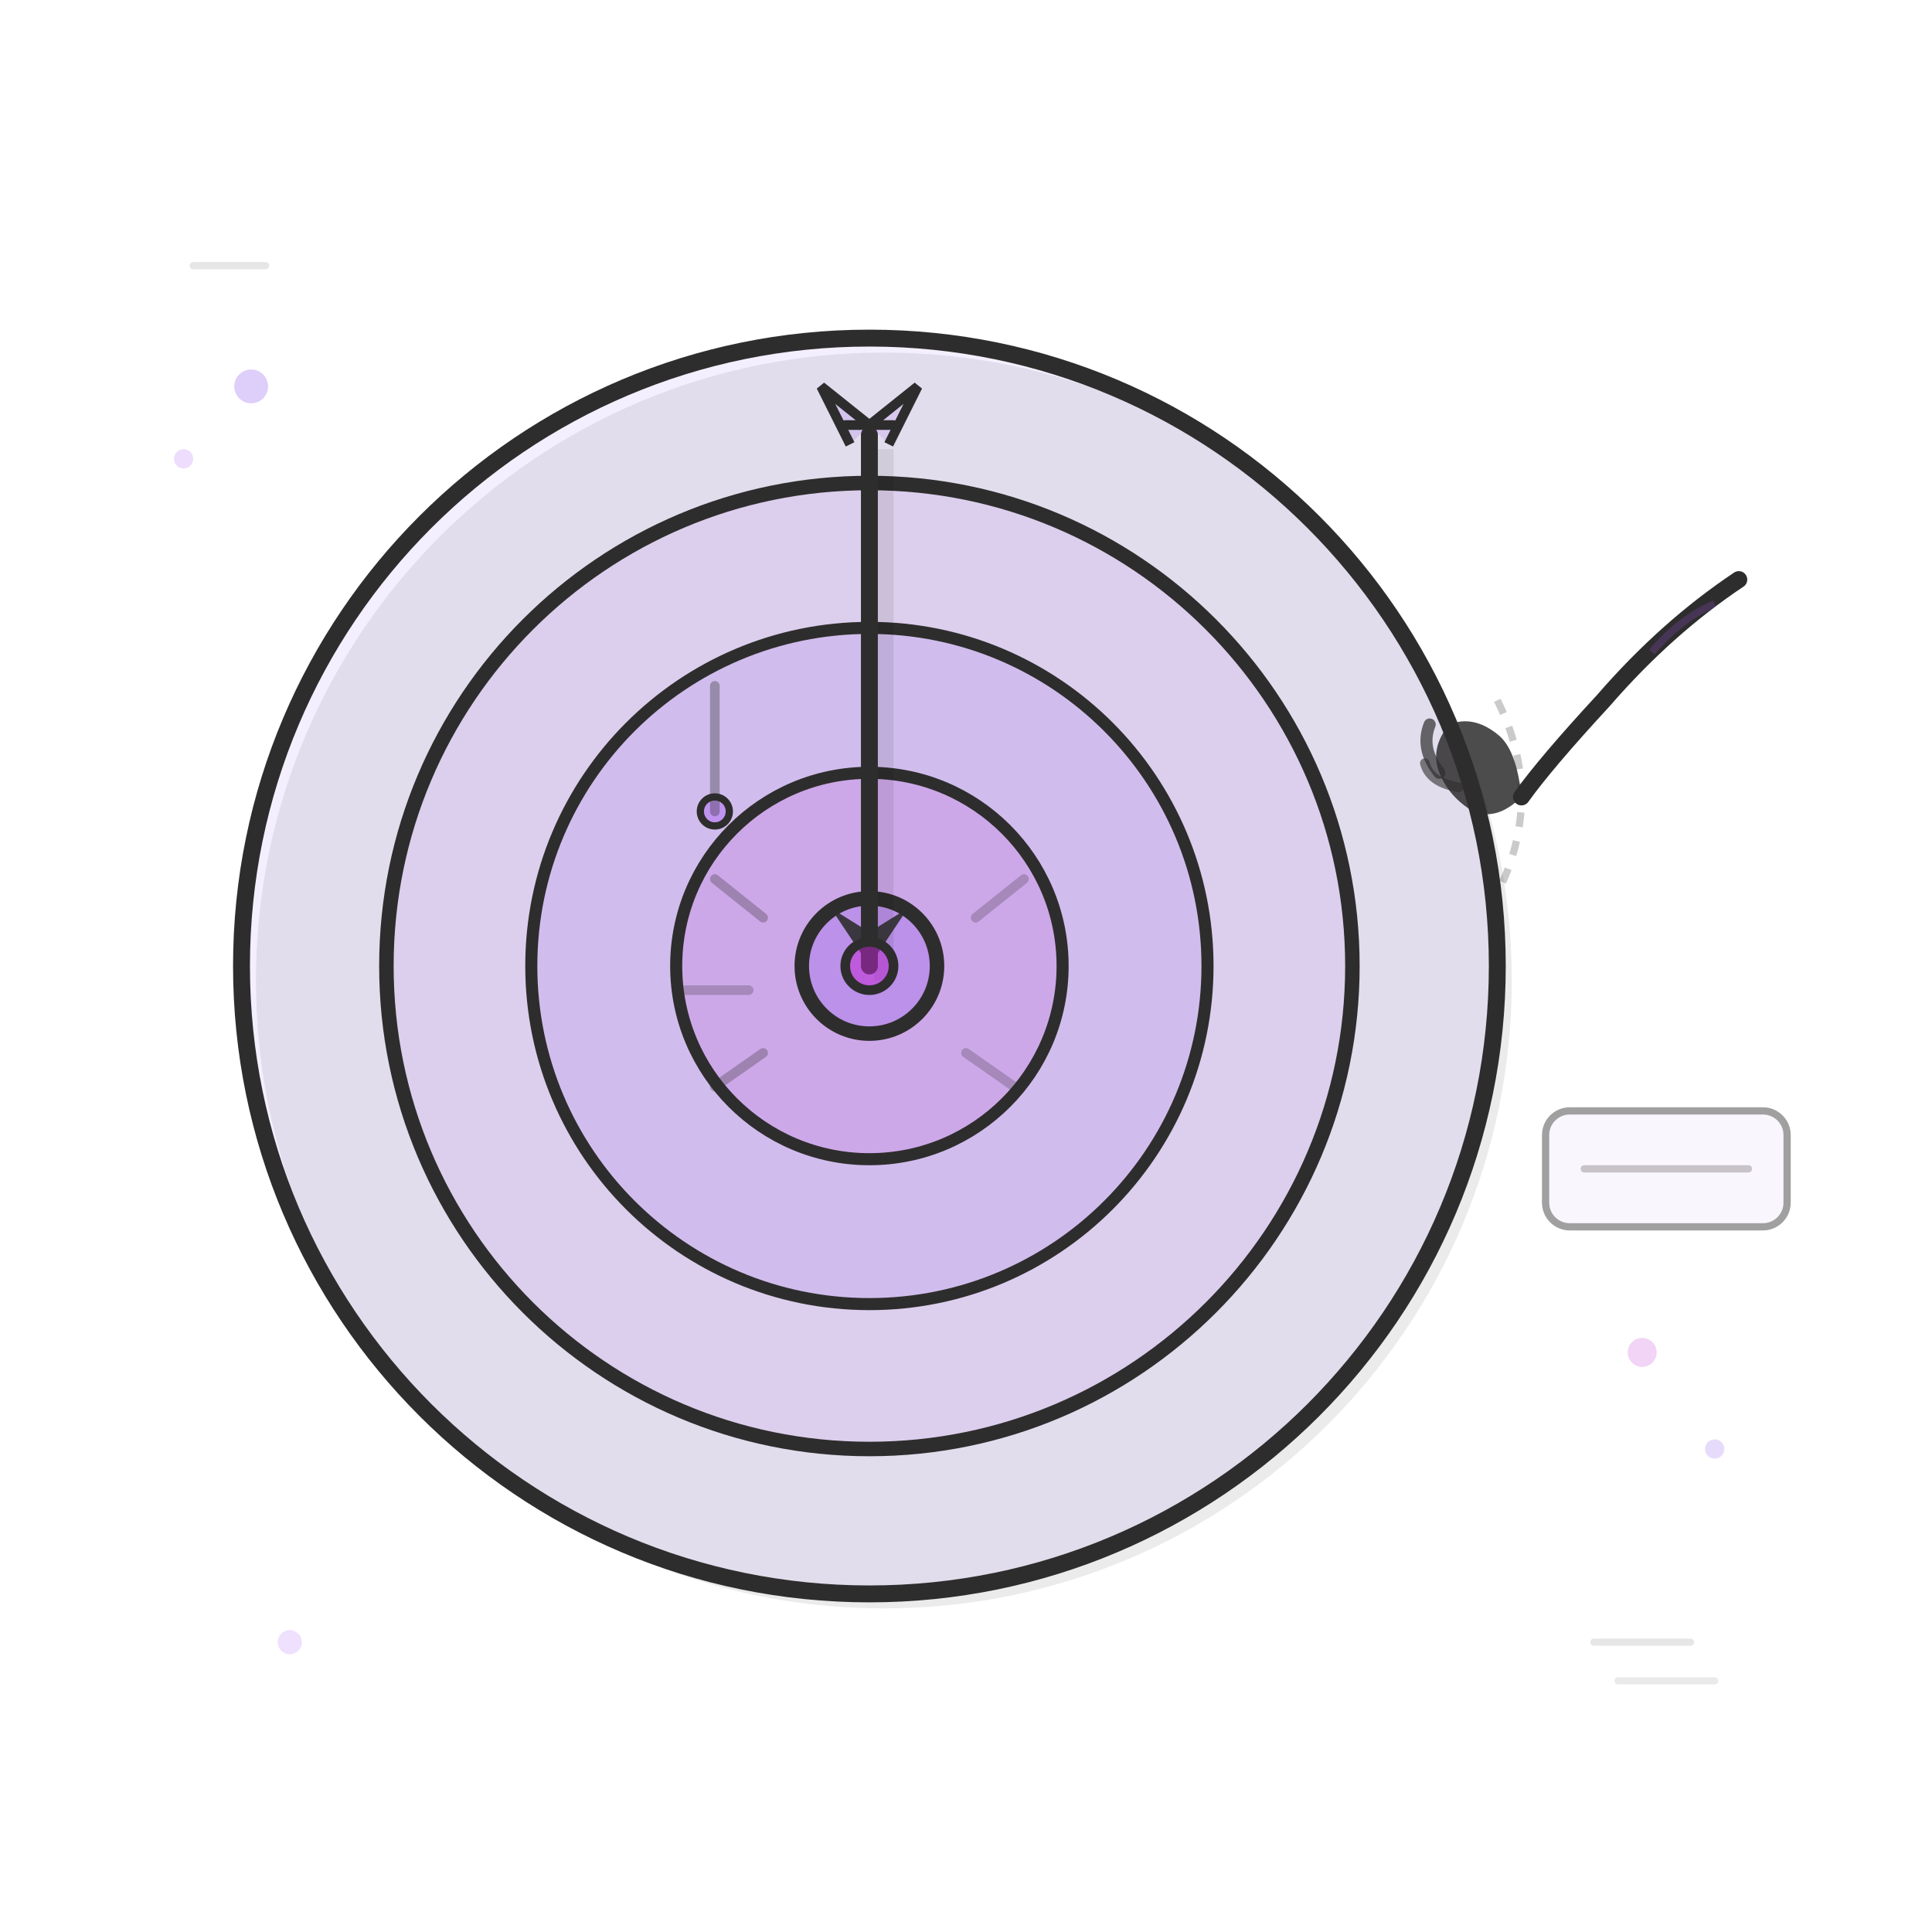
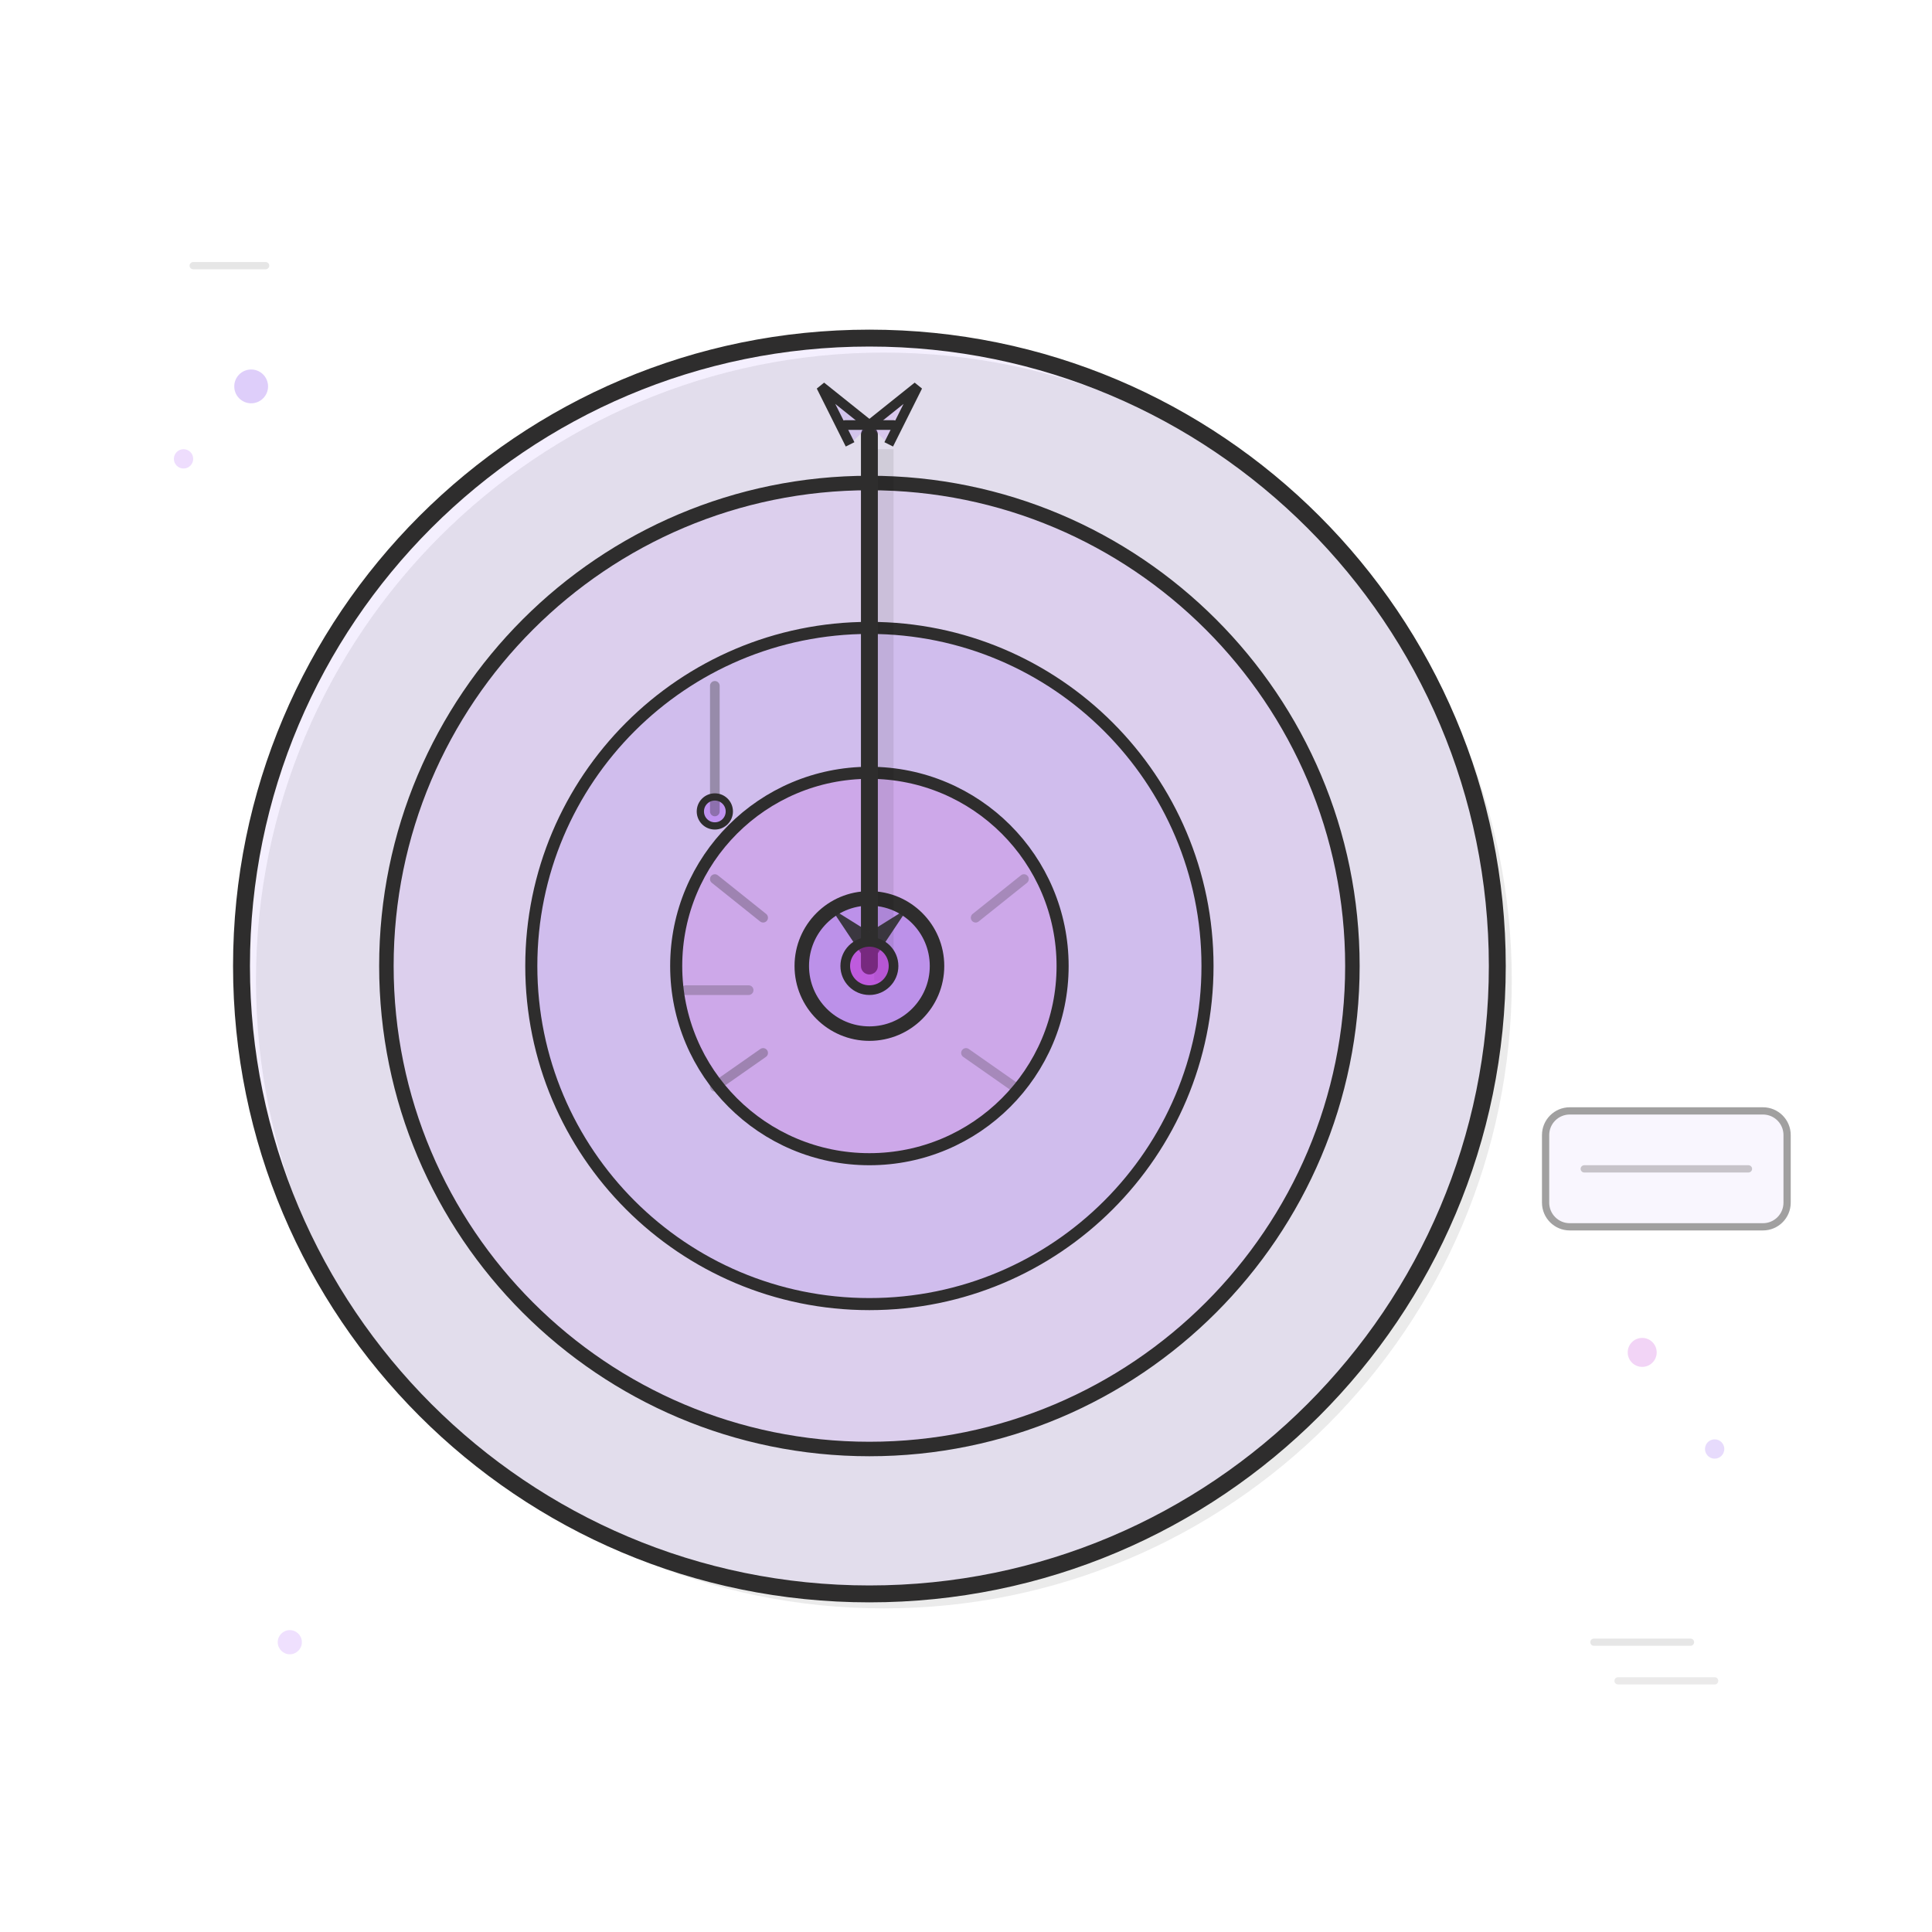
<svg xmlns="http://www.w3.org/2000/svg" viewBox="0 0 400 400" fill="none">
  <circle cx="183" cy="203" r="130" fill="#000" opacity="0.08" />
  <circle cx="180" cy="200" r="130" stroke="#2E2D2D" stroke-width="3.5" fill="#7C3AED" fill-opacity="0.08" />
  <circle cx="180" cy="200" r="100" stroke="#2E2D2D" stroke-width="3" fill="#A855F7" fill-opacity="0.1" />
  <circle cx="180" cy="200" r="70" stroke="#2E2D2D" stroke-width="2.5" fill="#7C3AED" fill-opacity="0.12" />
  <circle cx="180" cy="200" r="40" stroke="#2E2D2D" stroke-width="2.5" fill="#C026D3" fill-opacity="0.14" />
  <circle cx="180" cy="200" r="14" fill="#7C3AED" fill-opacity="0.2" stroke="#2E2D2D" stroke-width="3" />
  <line x1="183" y1="203" x2="183" y2="93" stroke="#000" stroke-width="4" opacity="0.08" />
  <line x1="180" y1="200" x2="180" y2="90" stroke="#2E2D2D" stroke-width="3.5" stroke-linecap="round" />
  <path d="M180 200 L172 188 L180 193 L188 188 Z" fill="#2E2D2D" opacity="0.9" />
  <circle cx="180" cy="200" r="5" fill="#C026D3" fill-opacity="0.5" stroke="#2E2D2D" stroke-width="2" />
  <path d="M176 92 L170 80 L180 88" stroke="#2E2D2D" stroke-width="2" fill="#7C3AED" fill-opacity="0.15" />
  <path d="M184 92 L190 80 L180 88" stroke="#2E2D2D" stroke-width="2" fill="#A855F7" fill-opacity="0.15" />
  <line x1="175" y1="88" x2="185" y2="88" stroke="#2E2D2D" stroke-width="2" stroke-linecap="round" />
  <line x1="158" y1="190" x2="148" y2="182" stroke="#2E2D2D" stroke-width="2" stroke-linecap="round" opacity="0.3" />
  <line x1="155" y1="205" x2="142" y2="205" stroke="#2E2D2D" stroke-width="2" stroke-linecap="round" opacity="0.25" />
  <line x1="158" y1="218" x2="148" y2="225" stroke="#2E2D2D" stroke-width="2" stroke-linecap="round" opacity="0.3" />
  <line x1="200" y1="218" x2="210" y2="225" stroke="#2E2D2D" stroke-width="2" stroke-linecap="round" opacity="0.25" />
  <line x1="202" y1="190" x2="212" y2="182" stroke="#2E2D2D" stroke-width="2" stroke-linecap="round" opacity="0.25" />
-   <path d="M360 120 Q345 130 332 145 Q320 158 315 165" stroke="#2E2D2D" stroke-width="3.5" fill="none" stroke-linecap="round" />
-   <path d="M315 165 Q310 170 305 168 Q300 165 298 160 Q296 155 300 150 Q305 148 310 152 Q314 155 315 165" fill="#2E2D2D" opacity="0.85" />
-   <path d="M298 160 Q294 155 296 150" stroke="#2E2D2D" stroke-width="2.5" fill="none" stroke-linecap="round" opacity="0.7" />
-   <path d="M302 163 Q296 162 295 158" stroke="#2E2D2D" stroke-width="2" fill="none" stroke-linecap="round" opacity="0.6" />
-   <path d="M355 125 Q348 128 342 135" stroke="#A855F7" stroke-width="1.5" fill="none" opacity="0.2" />
-   <path d="M310 145 Q315 155 315 165 Q315 175 310 185" stroke="#2E2D2D" stroke-width="1.5" fill="none" opacity="0.25" stroke-dasharray="3 3" />
  <circle cx="148" cy="168" r="3" fill="#A855F7" fill-opacity="0.4" stroke="#2E2D2D" stroke-width="1.5" />
  <line x1="148" y1="168" x2="148" y2="142" stroke="#2E2D2D" stroke-width="2" stroke-linecap="round" opacity="0.35" />
  <circle cx="52" cy="80" r="3.5" fill="#7C3AED" opacity="0.25" />
  <circle cx="38" cy="95" r="2" fill="#A855F7" opacity="0.2" />
  <circle cx="340" cy="280" r="3" fill="#C026D3" opacity="0.2" />
  <circle cx="355" cy="300" r="2" fill="#7C3AED" opacity="0.18" />
  <circle cx="60" cy="340" r="2.5" fill="#A855F7" opacity="0.18" />
  <line x1="330" y1="340" x2="350" y2="340" stroke="#2E2D2D" stroke-width="1.5" stroke-linecap="round" opacity="0.12" />
  <line x1="335" y1="348" x2="355" y2="348" stroke="#2E2D2D" stroke-width="1.5" stroke-linecap="round" opacity="0.1" />
  <line x1="40" y1="55" x2="55" y2="55" stroke="#2E2D2D" stroke-width="1.5" stroke-linecap="round" opacity="0.12" />
  <rect x="320" y="230" width="50" height="24" rx="5" stroke="#2E2D2D" stroke-width="1.5" fill="#7C3AED" fill-opacity="0.1" opacity="0.45" />
  <line x1="328" y1="242" x2="362" y2="242" stroke="#2E2D2D" stroke-width="1.5" stroke-linecap="round" opacity="0.25" />
</svg>
